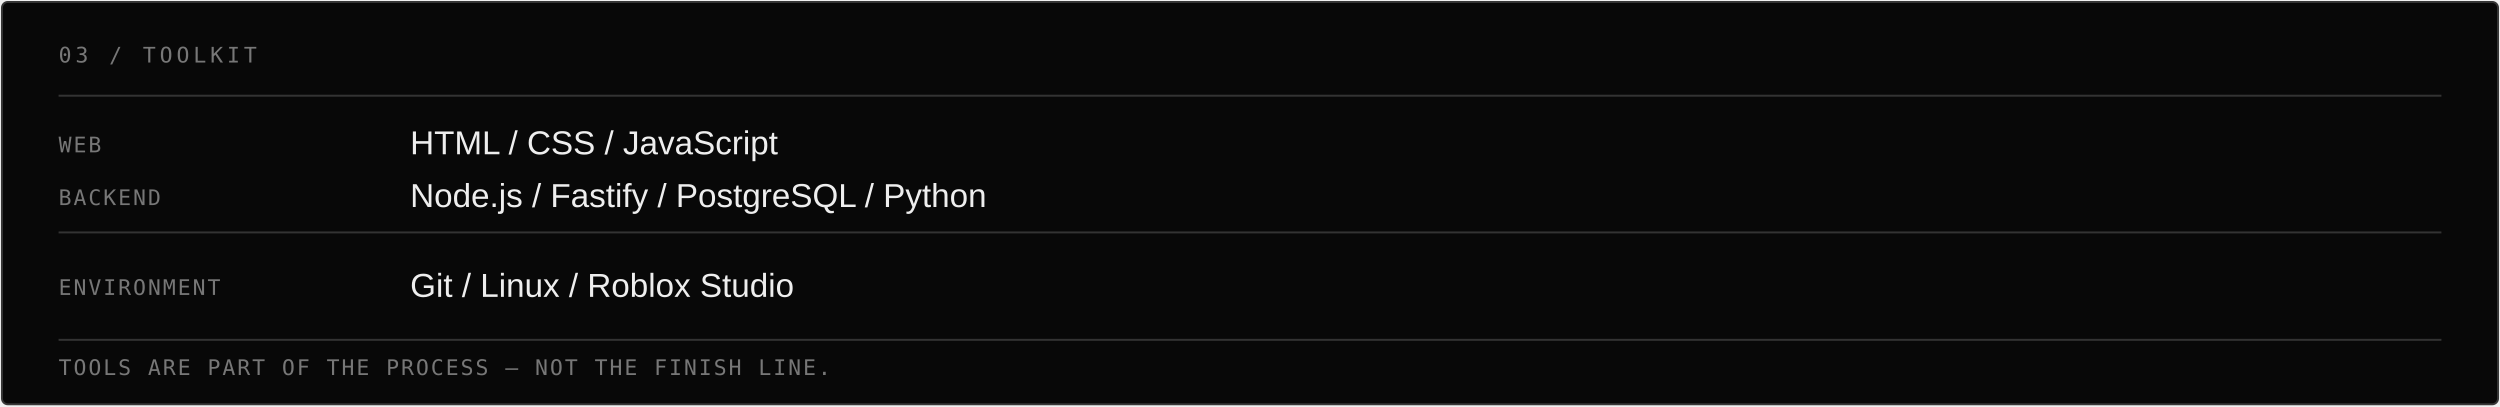
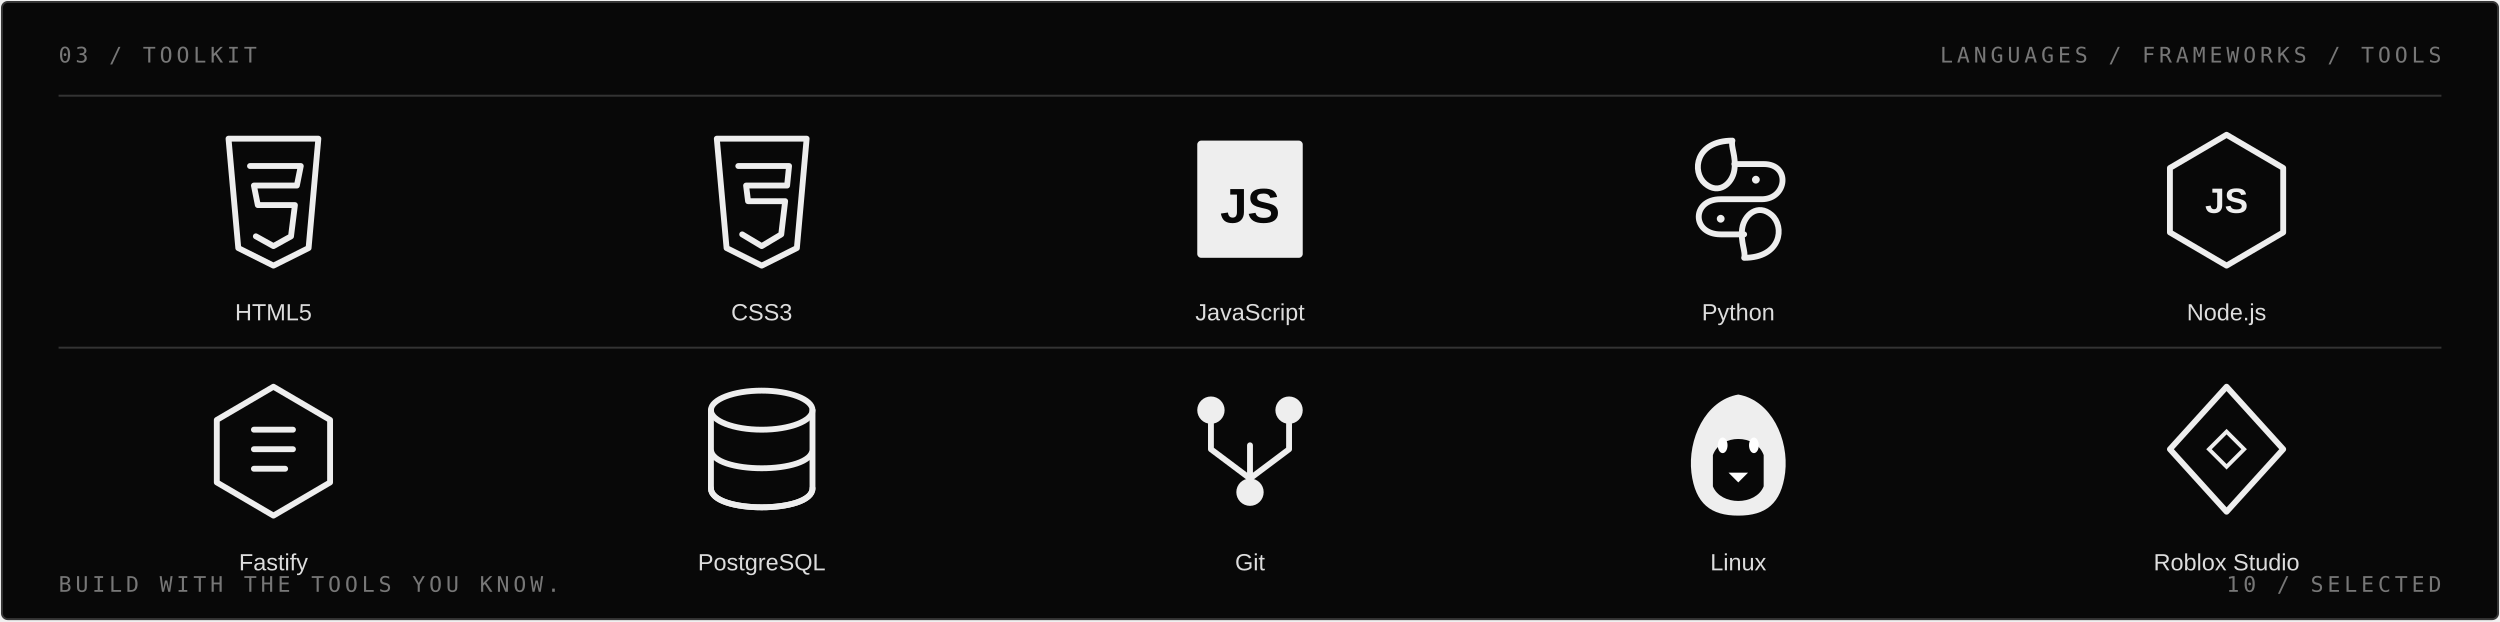
- <svg xmlns="http://www.w3.org/2000/svg" width="1280" height="208" viewBox="0 0 1280 208" role="img" aria-labelledby="title">
+ <svg xmlns="http://www.w3.org/2000/svg" width="1280" height="318" viewBox="0 0 1280 318" role="img" aria-labelledby="title desc">
  <style>
    .k{font:11px monospace;letter-spacing:2px;fill:#777}
-     .l{font:11px monospace;letter-spacing:1px;fill:#777}
-     .v{font:17px Arial,Helvetica,sans-serif;fill:#eee}
+     .label{font:12px Arial,Helvetica,sans-serif;fill:#ddd}
+     .icon{fill:none;stroke:#eee;stroke-width:3;stroke-linecap:round;stroke-linejoin:round}
+     .solid{fill:#eee;stroke:none}
  </style>
-   <rect x="1" y="1" width="1278" height="206" rx="3" fill="#080808" stroke="#373737" />
+   <rect x="1" y="1" width="1278" height="316" rx="3" fill="#080808" stroke="#373737" />
  <text class="k" x="30" y="32">03 / TOOLKIT</text>
-   <path d="M30 49H1250M30 119H1250" stroke="#333" />
-   <text class="l" x="30" y="78">WEB</text>
-   <text class="v" x="210" y="79">HTML  /  CSS  /  JavaScript</text>
-   <text class="l" x="30" y="105">BACKEND</text>
-   <text class="v" x="210" y="106">Node.js  /  Fastify  /  PostgreSQL  /  Python</text>
-   <text class="l" x="30" y="151">ENVIRONMENT</text>
-   <text class="v" x="210" y="152">Git  /  Linux  /  Roblox Studio</text>
-   <path d="M30 174H1250" stroke="#333" />
-   <text class="l" x="30" y="192">TOOLS ARE PART OF THE PROCESS — NOT THE FINISH LINE.</text>
+   <text class="k" x="1250" y="32" text-anchor="end">LANGUAGES / FRAMEWORKS / TOOLS</text>
+   <path d="M30 49H1250M30 178H1250" stroke="#333" />
+   <g transform="translate(140 102)">
+     <path class="icon" d="M-23 -31H23L18 25L0 34L-18 25Z" />
+     <path class="icon" d="M-12 -17H14L12 -7H-10L-8 3H11L9 19L0 24L-9 19" />
+     <text class="label" x="0" y="62" text-anchor="middle">HTML5</text>
+   </g>
+   <g transform="translate(390 102)">
+     <path class="icon" d="M-23 -31H23L18 25L0 34L-18 25Z" />
+     <path class="icon" d="M-12 -17H14L13 -7H-8L-7 1H12L10 18L0 24L-10 18" />
+     <text class="label" x="0" y="62" text-anchor="middle">CSS3</text>
+   </g>
+   <g transform="translate(640 102)">
+     <rect x="-27" y="-30" width="54" height="60" rx="2" fill="#eee" />
+     <text x="0" y="12" text-anchor="middle" font-family="Arial,Helvetica,sans-serif" font-size="25" font-weight="700" fill="#080808">JS</text>
+     <text class="label" x="0" y="62" text-anchor="middle">JavaScript</text>
+   </g>
+   <g transform="translate(890 102)">
+     <path class="icon" d="M-3 -30C-22 -30 -24 -14 -17 -8C-10 -2 -3 -8 -2 -15C-1 -22 -4 -27 -3 -30ZM3 30C22 30 24 14 17 8C10 2 3 8 2 15C1 22 4 27 3 30Z" />
+     <path class="icon" d="M-2 -18H13C27 -18 25 0 12 0H-9C-24 0 -24 18 -9 18H3" />
+     <circle cx="9" cy="-10" r="2" class="solid" />
+     <circle cx="-9" cy="10" r="2" class="solid" />
+     <text class="label" x="0" y="62" text-anchor="middle">Python</text>
+   </g>
+   <g transform="translate(1140 102)">
+     <path class="icon" d="M0 -33L29 -16V17L0 34L-29 17V-16Z" />
+     <text x="0" y="7" text-anchor="middle" font-family="Arial,Helvetica,sans-serif" font-size="18" font-weight="700" fill="#eee">JS</text>
+     <text class="label" x="0" y="62" text-anchor="middle">Node.js</text>
+   </g>
+   <g transform="translate(140 230)">
+     <path class="icon" d="M0 -32L29 -15V17L0 34L-29 17V-15Z" />
+     <path class="icon" d="M-10 -10H10M-10 0H10M-10 10H6" />
+     <text class="label" x="0" y="62" text-anchor="middle">Fastify</text>
+   </g>
+   <g transform="translate(390 230)">
+     <ellipse class="icon" cx="0" cy="-20" rx="26" ry="10" />
+     <path class="icon" d="M-26 -20V20C-26 33 26 33 26 20V-20M-26 0C-26 13 26 13 26 0" />
+     <path class="icon" d="M-26 20C-26 33 26 33 26 20" />
+     <text class="label" x="0" y="62" text-anchor="middle">PostgreSQL</text>
+   </g>
+   <g transform="translate(640 230)">
+     <circle class="solid" cx="-20" cy="-20" r="7" />
+     <circle class="solid" cx="20" cy="-20" r="7" />
+     <circle class="solid" cx="0" cy="22" r="7" />
+     <path class="icon" d="M-20 -13V0L0 15L20 0V-13M0 15V-2" />
+     <text class="label" x="0" y="62" text-anchor="middle">Git</text>
+   </g>
+   <g transform="translate(890 230)">
+     <path class="solid" d="M-24 12C-26 -5 -17 -25 0 -28C17 -25 26 -5 24 12C22 28 14 34 0 34C-14 34 -22 28 -24 12Z" />
+     <path d="M-13 3C-9 -8 9 -8 13 3V19C9 29 -9 29 -13 19Z" fill="#080808" />
+     <ellipse cx="-8" cy="-2" rx="2.5" ry="4" fill="#fff" />
+     <ellipse cx="8" cy="-2" rx="2.5" ry="4" fill="#fff" />
+     <path d="M-5 12L0 17L5 12Z" fill="#fff" />
+     <text class="label" x="0" y="62" text-anchor="middle">Linux</text>
+   </g>
+   <g transform="translate(1140 230)">
+     <path class="icon" d="M0 -32L29 0L0 32L-29 0Z" />
+     <path d="M0 -9L9 0L0 9L-9 0Z" fill="#080808" stroke="#eee" stroke-width="2" />
+     <text class="label" x="0" y="62" text-anchor="middle">Roblox Studio</text>
+   </g>
+   <text class="k" x="30" y="303">BUILD WITH THE TOOLS YOU KNOW.</text>
+   <text class="k" x="1250" y="303" text-anchor="end">10 / SELECTED</text>
</svg>
